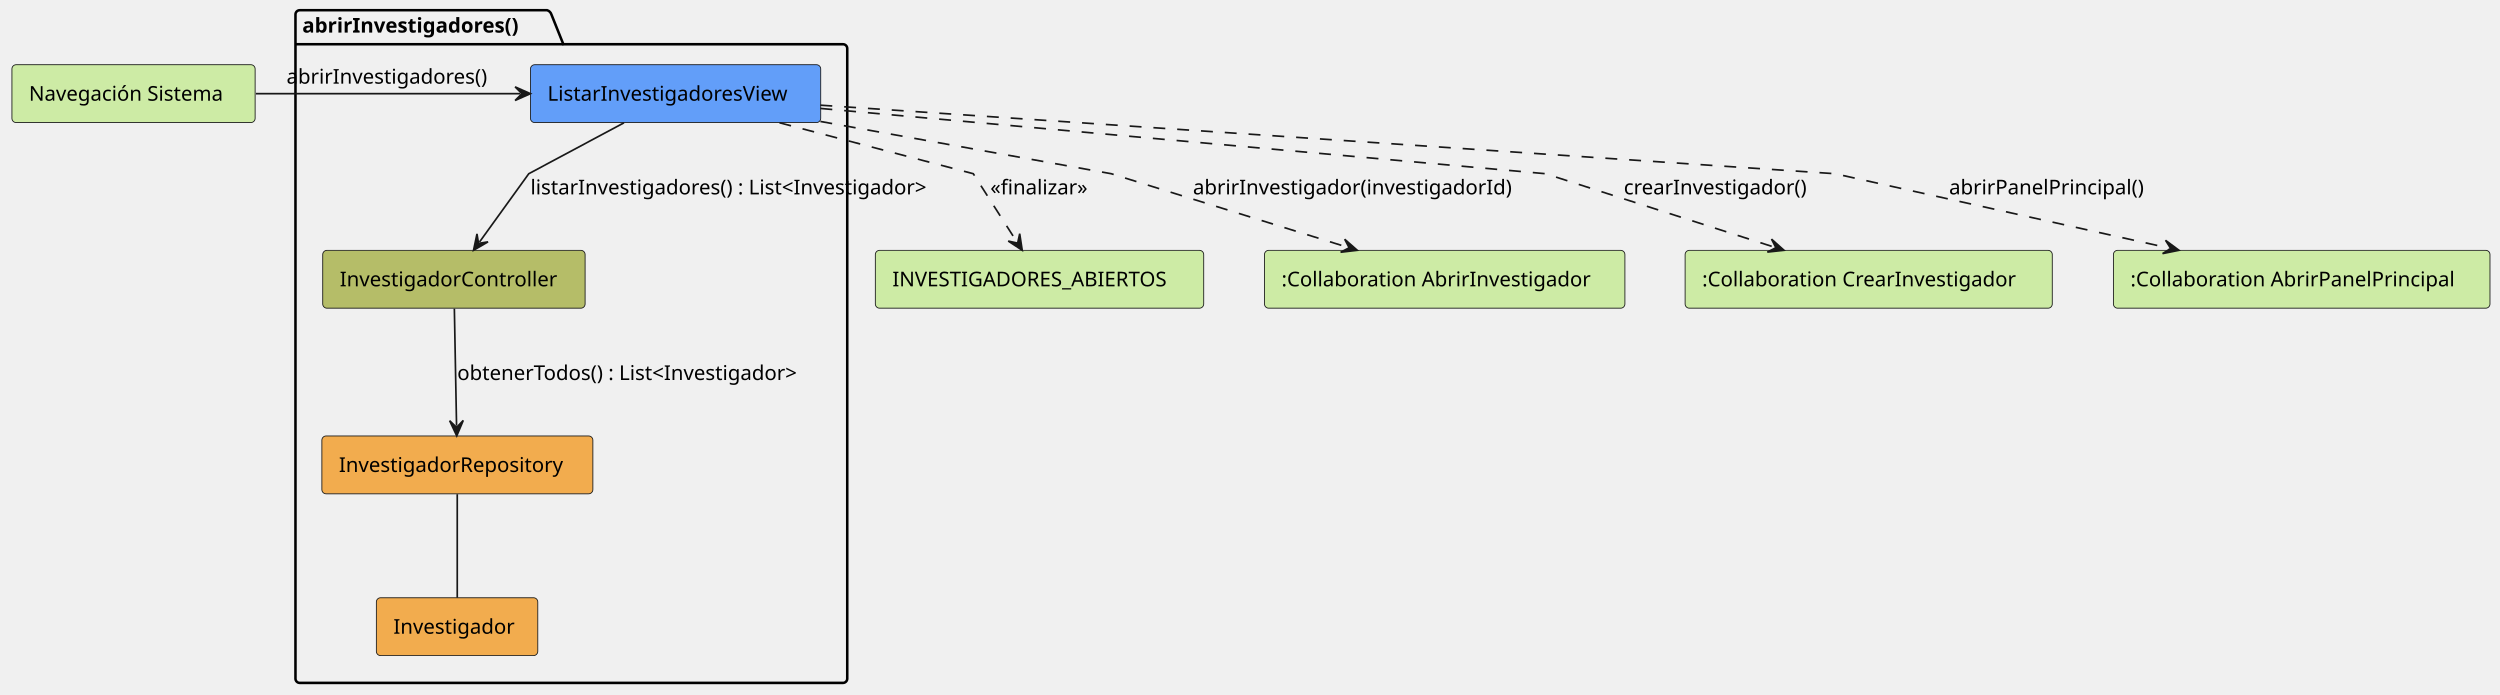
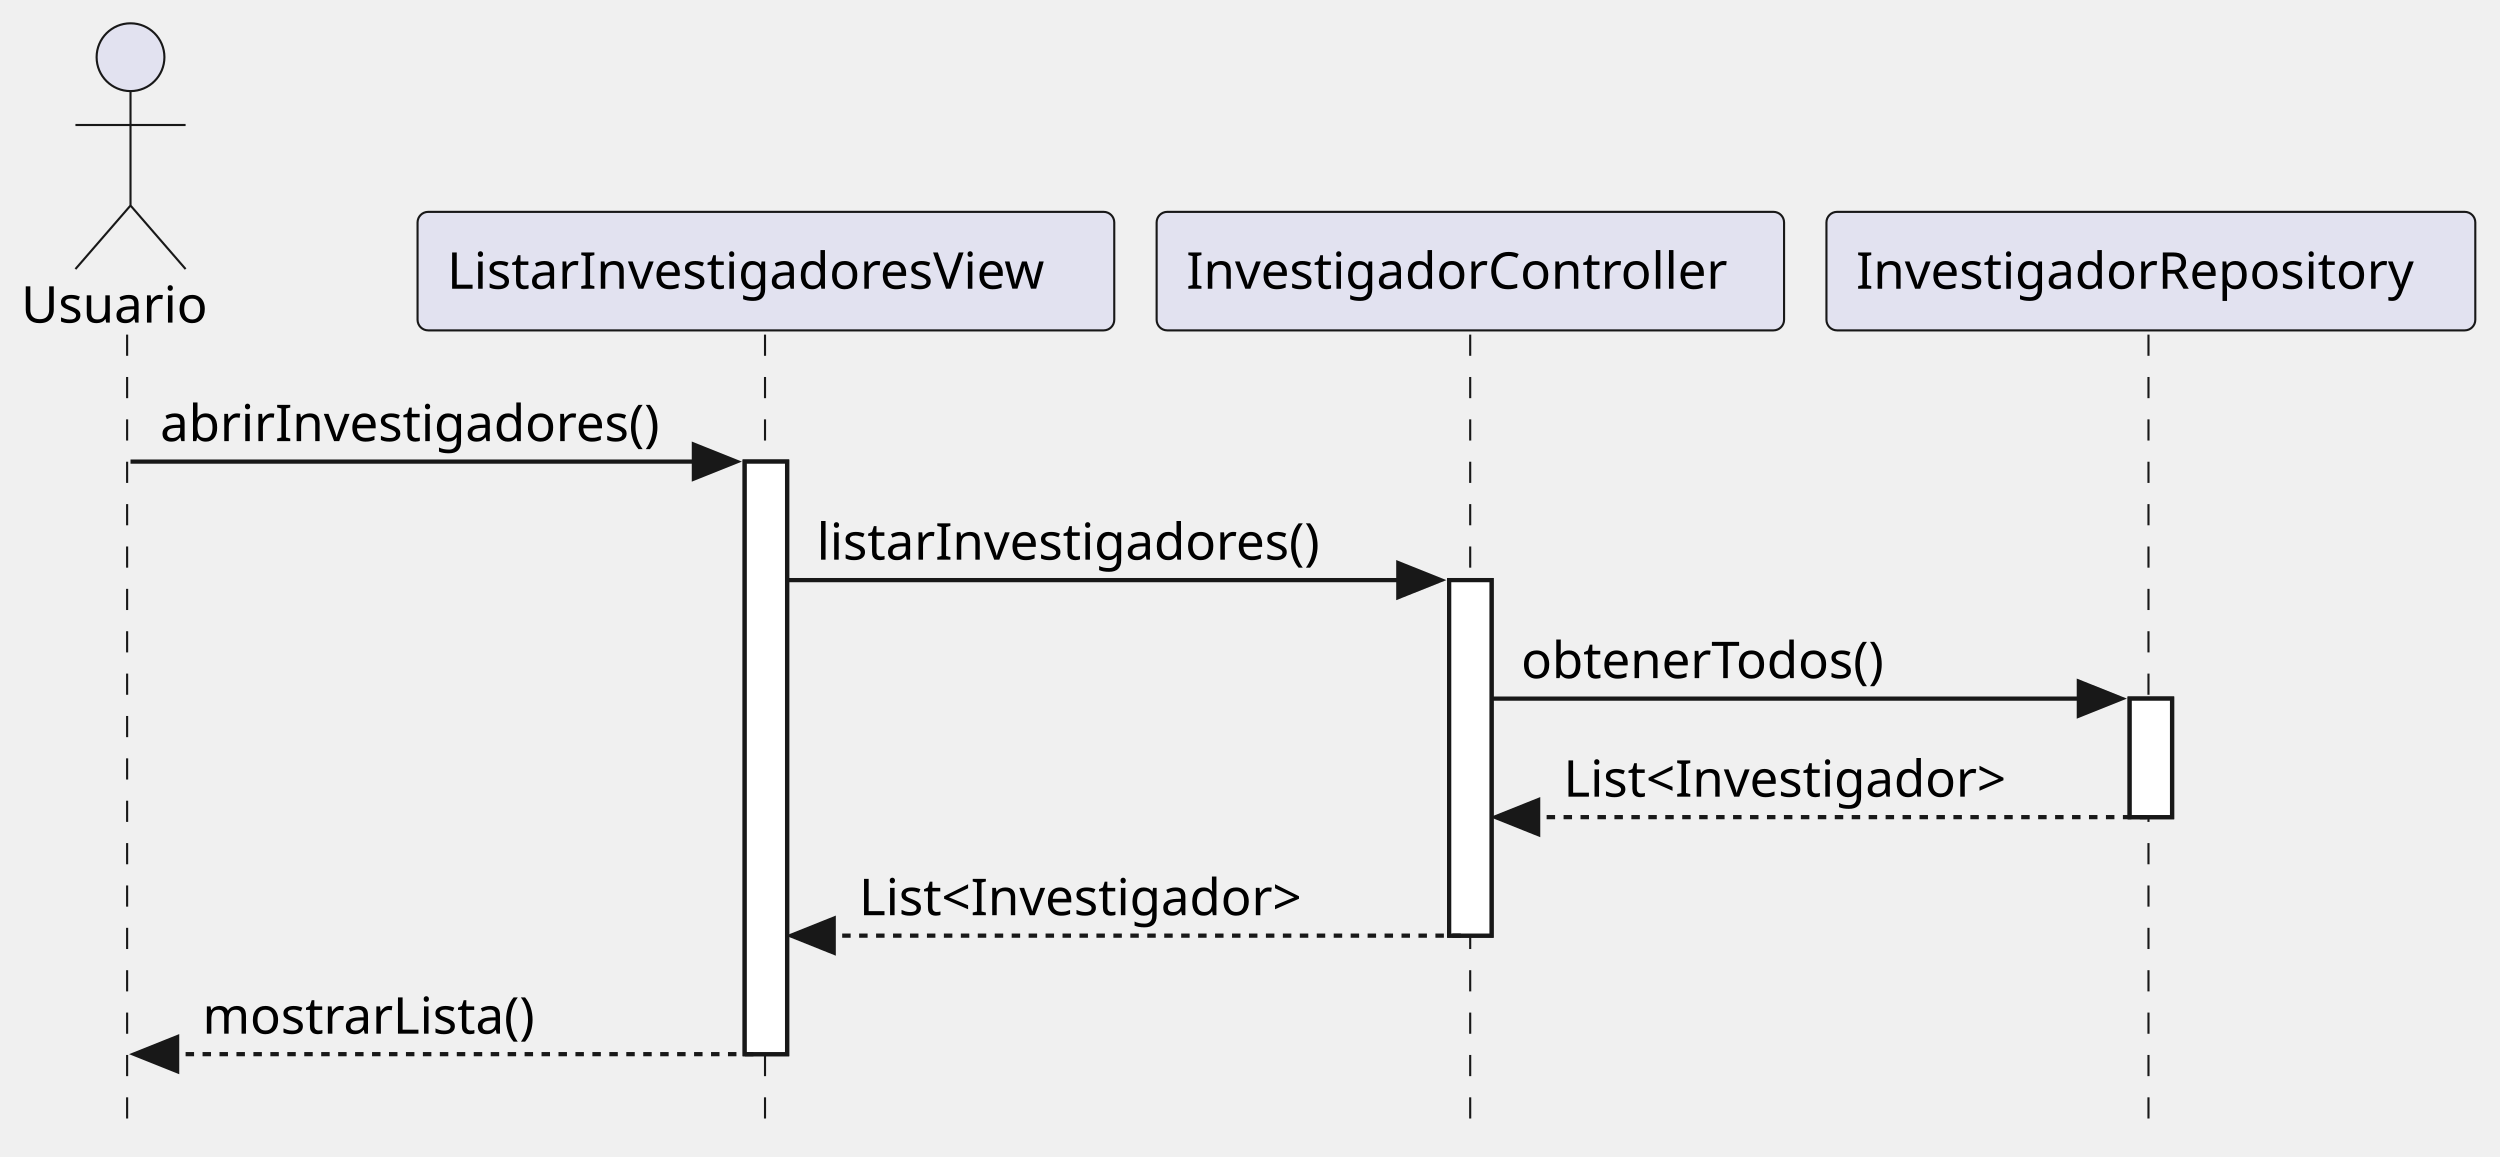
- <svg xmlns="http://www.w3.org/2000/svg" contentStyleType="text/css" data-diagram-type="DESCRIPTION" height="408px" preserveAspectRatio="none" style="width:1468px;height:408px;background:#FFFFFF;" version="1.1" viewBox="0 0 1468 408" width="1468px" zoomAndPan="magnify">
+ <svg xmlns="http://www.w3.org/2000/svg" contentStyleType="text/css" data-diagram-type="SEQUENCE" height="273px" preserveAspectRatio="none" style="width:590px;height:273px;background:#FFFFFF;" version="1.1" viewBox="0 0 590 273" width="590px" zoomAndPan="magnify">
  <defs />
  <g>
-     <g class="cluster" data-qualified-name="abrirInvestigadores" data-source-line="10" id="ent0004">
-       <path d="M176,6 L321.287,6 A3.75,3.75 0 0 1 323.787,8.5 L330.787,25.969 L495,25.969 A2.5,2.5 0 0 1 497.5,28.469 L497.5,398.5 A2.5,2.5 0 0 1 495,401 L176,401 A2.5,2.5 0 0 1 173.5,398.5 L173.5,8.5 A2.5,2.5 0 0 1 176,6" fill="none" style="stroke:#000000;stroke-width:1.5;" />
-       <line style="stroke:#000000;stroke-width:1.5;" x1="173.5" x2="330.787" y1="25.969" y2="25.969" />
-       <text fill="#000000" font-family="sans-serif" font-size="12" font-weight="bold" lengthAdjust="spacing" textLength="144.287" x="177.5" y="19.139">abrirInvestigadores()</text>
+     <g>
+       <rect fill="#FFFFFF" height="139.844" style="stroke:#181818;stroke-width:1;" width="10" x="175.755" y="108.938" />
    </g>
-     <g class="entity" data-qualified-name="abrirInvestigadores.ListarInvestigadoresView" data-source-line="11" id="ent0005">
-       <rect fill="#629EF9" height="33.969" rx="2.5" ry="2.5" style="stroke:#181818;stroke-width:0.5;" width="170.422" x="311.5" y="38" />
-       <text fill="#000000" font-family="sans-serif" font-size="12" lengthAdjust="spacing" textLength="150.422" x="321.5" y="59.139">ListarInvestigadoresView</text>
+     <g>
+       <rect fill="#FFFFFF" height="83.906" style="stroke:#181818;stroke-width:1;" width="10" x="342.003" y="136.906" />
    </g>
-     <g class="entity" data-qualified-name="abrirInvestigadores.InvestigadorController" data-source-line="12" id="ent0006">
-       <rect fill="#B5BD68" height="33.969" rx="2.5" ry="2.5" style="stroke:#181818;stroke-width:0.5;" width="154.074" x="189.5" y="147" />
-       <text fill="#000000" font-family="sans-serif" font-size="12" lengthAdjust="spacing" textLength="134.074" x="199.5" y="168.139">InvestigadorController</text>
+     <g>
+       <rect fill="#FFFFFF" height="27.969" style="stroke:#181818;stroke-width:1;" width="10" x="502.606" y="164.875" />
    </g>
-     <g class="entity" data-qualified-name="abrirInvestigadores.InvestigadorRepository" data-source-line="13" id="ent0007">
-       <rect fill="#F2AC4E" height="33.969" rx="2.5" ry="2.5" style="stroke:#181818;stroke-width:0.5;" width="159.131" x="189" y="256" />
-       <text fill="#000000" font-family="sans-serif" font-size="12" lengthAdjust="spacing" textLength="139.131" x="199" y="277.139">InvestigadorRepository</text>
+     <g class="participant-lifeline" data-entity-uid="part1" data-qualified-name="Usuario" id="part1-lifeline">
+       <g>
+         <rect fill="#000000" fill-opacity="0" height="187.812" width="8" x="26.802" y="78.969" />
+         <line style="stroke:#181818;stroke-width:0.5;stroke-dasharray:5,5;" x1="30" x2="30" y1="78.969" y2="266.781" />
+       </g>
    </g>
-     <g class="entity" data-qualified-name="abrirInvestigadores.Investigador" data-source-line="14" id="ent0008">
-       <rect fill="#F2AC4E" height="33.969" rx="2.5" ry="2.5" style="stroke:#181818;stroke-width:0.5;" width="94.783" x="221" y="351" />
-       <text fill="#000000" font-family="sans-serif" font-size="12" lengthAdjust="spacing" textLength="74.783" x="231" y="372.139">Investigador</text>
+     <g class="participant-lifeline" data-entity-uid="part2" data-qualified-name="View" id="part2-lifeline">
+       <g>
+         <rect fill="#000000" fill-opacity="0" height="187.812" width="8" x="176.755" y="78.969" />
+         <line style="stroke:#181818;stroke-width:0.5;stroke-dasharray:5,5;" x1="180.544" x2="180.544" y1="78.969" y2="266.781" />
+       </g>
    </g>
-     <g class="entity" data-qualified-name="NavegacionSistema" data-source-line="7" id="ent0002">
-       <rect fill="#CDEBA5" height="33.969" rx="2.5" ry="2.5" style="stroke:#181818;stroke-width:0.5;" width="142.812" x="7" y="38" />
-       <text fill="#000000" font-family="sans-serif" font-size="12" lengthAdjust="spacing" textLength="122.812" x="17" y="59.139">Navegación Sistema</text>
+     <g class="participant-lifeline" data-entity-uid="part3" data-qualified-name="Controller" id="part3-lifeline">
+       <g>
+         <rect fill="#000000" fill-opacity="0" height="187.812" width="8" x="343.003" y="78.969" />
+         <line style="stroke:#181818;stroke-width:0.5;stroke-dasharray:5,5;" x1="346.966" x2="346.966" y1="78.969" y2="266.781" />
+       </g>
    </g>
-     <g class="entity" data-qualified-name="InvestigadoresAbiertas" data-source-line="8" id="ent0003">
-       <rect fill="#CDEBA5" height="33.969" rx="2.5" ry="2.5" style="stroke:#181818;stroke-width:0.5;" width="192.816" x="514" y="147" />
-       <text fill="#000000" font-family="sans-serif" font-size="12" lengthAdjust="spacing" textLength="172.816" x="524" y="168.139">INVESTIGADORES_ABIERTOS</text>
+     <g class="participant-lifeline" data-entity-uid="part4" data-qualified-name="Repository" id="part4-lifeline">
+       <g>
+         <rect fill="#000000" fill-opacity="0" height="187.812" width="8" x="503.606" y="78.969" />
+         <line style="stroke:#181818;stroke-width:0.5;stroke-dasharray:5,5;" x1="507.04" x2="507.04" y1="78.969" y2="266.781" />
+       </g>
    </g>
-     <g class="entity" data-qualified-name="AbrirInvestigador" data-source-line="17" id="ent0009">
-       <rect fill="#CDEBA5" height="33.969" rx="2.5" ry="2.5" style="stroke:#181818;stroke-width:0.5;" width="211.643" x="742.5" y="147" />
-       <text fill="#000000" font-family="sans-serif" font-size="12" lengthAdjust="spacing" textLength="191.643" x="752.5" y="168.139">:Collaboration AbrirInvestigador</text>
+     <g class="participant participant-head" data-entity-uid="part1" data-qualified-name="Usuario" id="part1-head">
+       <text fill="#000000" font-family="sans-serif" font-size="12" lengthAdjust="spacing" textLength="45.603" x="5" y="76.139">Usuario</text>
+       <ellipse cx="30.802" cy="13.5" fill="#E2E2F0" rx="8" ry="8" style="stroke:#181818;stroke-width:0.5;" />
+       <path d="M30.802,21.5 L30.802,48.5 M17.802,29.5 L43.802,29.5 M30.802,48.5 L17.802,63.5 M30.802,48.5 L43.802,63.5" fill="none" style="stroke:#181818;stroke-width:0.5;" />
    </g>
-     <g class="entity" data-qualified-name="CrearInvestigador" data-source-line="18" id="ent0010">
-       <rect fill="#CDEBA5" height="33.969" rx="2.5" ry="2.5" style="stroke:#181818;stroke-width:0.5;" width="215.598" x="989.5" y="147" />
-       <text fill="#000000" font-family="sans-serif" font-size="12" lengthAdjust="spacing" textLength="195.598" x="999.5" y="168.139">:Collaboration CrearInvestigador</text>
+     <g class="participant participant-head" data-entity-uid="part2" data-qualified-name="View" id="part2-head">
+       <rect fill="#E2E2F0" height="27.969" rx="2.5" ry="2.5" style="stroke:#181818;stroke-width:0.5;" width="164.422" x="98.544" y="50" />
+       <text fill="#000000" font-family="sans-serif" font-size="12" lengthAdjust="spacing" textLength="150.422" x="105.544" y="68.139">ListarInvestigadoresView</text>
    </g>
-     <g class="entity" data-qualified-name="AbrirPanelPrincipal" data-source-line="19" id="ent0011">
-       <rect fill="#CDEBA5" height="33.969" rx="2.5" ry="2.5" style="stroke:#181818;stroke-width:0.5;" width="221.117" x="1241" y="147" />
-       <text fill="#000000" font-family="sans-serif" font-size="12" lengthAdjust="spacing" textLength="201.117" x="1251" y="168.139">:Collaboration AbrirPanelPrincipal</text>
+     <g class="participant participant-head" data-entity-uid="part3" data-qualified-name="Controller" id="part3-head">
+       <rect fill="#E2E2F0" height="27.969" rx="2.5" ry="2.5" style="stroke:#181818;stroke-width:0.5;" width="148.074" x="272.966" y="50" />
+       <text fill="#000000" font-family="sans-serif" font-size="12" lengthAdjust="spacing" textLength="134.074" x="279.966" y="68.139">InvestigadorController</text>
    </g>
-     <g class="link" data-entity-1="ent0002" data-entity-2="ent0005" data-link-type="dependency" data-source-line="21" id="lnk12">
-       <path d="M150.26,55 C198.07,55 255.13,55 305.46,55" fill="none" id="NavegacionSistema-to-ListarInvestigadoresView" style="stroke:#181818;stroke-width:1;" />
-       <polygon fill="#181818" points="311.46,55,302.46,51,306.46,55,302.46,59,311.46,55" style="stroke:#181818;stroke-width:1;" />
-       <text fill="#000000" font-family="sans-serif" font-size="12" lengthAdjust="spacing" textLength="125.953" x="168.25" y="49.139">abrirInvestigadores()</text>
+     <g class="participant participant-head" data-entity-uid="part4" data-qualified-name="Repository" id="part4-head">
+       <rect fill="#E2E2F0" height="27.969" rx="2.5" ry="2.5" style="stroke:#181818;stroke-width:0.5;" width="153.131" x="431.04" y="50" />
+       <text fill="#000000" font-family="sans-serif" font-size="12" lengthAdjust="spacing" textLength="139.131" x="438.04" y="68.139">InvestigadorRepository</text>
    </g>
-     <g class="link" data-entity-1="ent0005" data-entity-2="ent0006" data-link-type="dependency" data-source-line="23" id="lnk13">
-       <path d="M366.42,72.09 C341.62,85.35 310.5,102 310.5,102 C310.5,102 294.611,124.035 281.571,142.105" fill="none" id="ListarInvestigadoresView-to-InvestigadorController" style="stroke:#181818;stroke-width:1;" />
-       <polygon fill="#181818" points="278.06,146.97,286.57,142.013,280.986,142.916,280.083,137.331,278.06,146.97" style="stroke:#181818;stroke-width:1;" />
-       <text fill="#000000" font-family="sans-serif" font-size="12" lengthAdjust="spacing" textLength="255.234" x="311.5" y="114.139">listarInvestigadores() : List&lt;Investigador&gt;</text>
+     <g>
+       <rect fill="#FFFFFF" height="139.844" style="stroke:#181818;stroke-width:1;" width="10" x="175.755" y="108.938" />
    </g>
-     <g class="link" data-entity-1="ent0006" data-entity-2="ent0007" data-link-type="dependency" data-source-line="24" id="lnk14">
-       <path d="M266.8,181.25 C267.18,201.48 267.707,229.811 268.087,249.951" fill="none" id="InvestigadorController-to-InvestigadorRepository" style="stroke:#181818;stroke-width:1;" />
-       <polygon fill="#181818" points="268.2,255.95,272.029,246.876,268.106,250.951,264.031,247.027,268.2,255.95" style="stroke:#181818;stroke-width:1;" />
-       <text fill="#000000" font-family="sans-serif" font-size="12" lengthAdjust="spacing" textLength="219.756" x="268.5" y="223.139">obtenerTodos() : List&lt;Investigador&gt;</text>
+     <g>
+       <rect fill="#FFFFFF" height="83.906" style="stroke:#181818;stroke-width:1;" width="10" x="342.003" y="136.906" />
    </g>
-     <g class="link" data-entity-1="ent0007" data-entity-2="ent0008" data-link-type="association" data-source-line="25" id="lnk15">
-       <path d="M268.5,290.2 C268.5,307.27 268.5,333.99 268.5,350.99" fill="none" id="InvestigadorRepository-Investigador" style="stroke:#181818;stroke-width:1;" />
+     <g>
+       <rect fill="#FFFFFF" height="27.969" style="stroke:#181818;stroke-width:1;" width="10" x="502.606" y="164.875" />
    </g>
-     <g class="link" data-entity-1="ent0005" data-entity-2="ent0009" data-link-type="dependency" data-source-line="27" id="lnk16">
-       <path d="M481.74,71.32 C556.21,84.7 652.5,102 652.5,102 C652.5,102 733.201,127.117 791.271,145.187" fill="none" id="ListarInvestigadoresView-to-AbrirInvestigador" style="stroke:#181818;stroke-width:1;stroke-dasharray:7,7;" />
-       <polygon fill="#181818" points="797,146.97,789.595,140.476,792.226,145.484,787.218,148.115,797,146.97" style="stroke:#181818;stroke-width:1;" />
-       <text fill="#000000" font-family="sans-serif" font-size="12" lengthAdjust="spacing" textLength="198.053" x="700.5" y="114.139">abrirInvestigador(investigadorId)</text>
+     <g class="message" data-entity-1="part1" data-entity-2="part2" id="msg1">
+       <polygon fill="#181818" points="163.755,104.938,173.755,108.938,163.755,112.938" style="stroke:#181818;stroke-width:1;" />
+       <line style="stroke:#181818;stroke-width:1;" x1="30.802" x2="169.755" y1="108.938" y2="108.938" />
+       <text fill="#000000" font-family="sans-serif" font-size="12" lengthAdjust="spacing" textLength="125.953" x="37.802" y="104.107">abrirInvestigadores()</text>
    </g>
-     <g class="link" data-entity-1="ent0005" data-entity-2="ent0010" data-link-type="dependency" data-source-line="28" id="lnk17">
-       <path d="M481.74,63.67 C627.13,76.76 907.5,102 907.5,102 C907.5,102 985.577,127.066 1041.867,145.136" fill="none" id="ListarInvestigadoresView-to-CrearInvestigador" style="stroke:#181818;stroke-width:1;stroke-dasharray:7,7;" />
-       <polygon fill="#181818" points="1047.58,146.97,1040.233,140.411,1042.819,145.442,1037.788,148.028,1047.58,146.97" style="stroke:#181818;stroke-width:1;" />
-       <text fill="#000000" font-family="sans-serif" font-size="12" lengthAdjust="spacing" textLength="115.348" x="953.5" y="114.139">crearInvestigador()</text>
+     <g class="message" data-entity-1="part2" data-entity-2="part3" id="msg2">
+       <polygon fill="#181818" points="330.003,132.906,340.003,136.906,330.003,140.906" style="stroke:#181818;stroke-width:1;" />
+       <line style="stroke:#181818;stroke-width:1;" x1="185.755" x2="336.003" y1="136.906" y2="136.906" />
+       <text fill="#000000" font-family="sans-serif" font-size="12" lengthAdjust="spacing" textLength="127.693" x="192.755" y="132.076">listarInvestigadores()</text>
    </g>
-     <g class="link" data-entity-1="ent0005" data-entity-2="ent0011" data-link-type="dependency" data-source-line="29" id="lnk18">
-       <path d="M481.72,61.76 C664.44,74.1 1077.5,102 1077.5,102 C1077.5,102 1192.473,127.596 1273.653,145.666" fill="none" id="ListarInvestigadoresView-to-AbrirPanelPrincipal" style="stroke:#181818;stroke-width:1;stroke-dasharray:7,7;" />
-       <polygon fill="#181818" points="1279.51,146.97,1271.594,141.11,1274.629,145.884,1269.856,148.919,1279.51,146.97" style="stroke:#181818;stroke-width:1;" />
-       <text fill="#000000" font-family="sans-serif" font-size="12" lengthAdjust="spacing" textLength="121.793" x="1144.5" y="114.139">abrirPanelPrincipal()</text>
+     <g class="message" data-entity-1="part3" data-entity-2="part4" id="msg3">
+       <polygon fill="#181818" points="490.606,160.875,500.606,164.875,490.606,168.875" style="stroke:#181818;stroke-width:1;" />
+       <line style="stroke:#181818;stroke-width:1;" x1="352.003" x2="496.606" y1="164.875" y2="164.875" />
+       <text fill="#000000" font-family="sans-serif" font-size="12" lengthAdjust="spacing" textLength="92.215" x="359.003" y="160.045">obtenerTodos()</text>
    </g>
-     <g class="link" data-entity-1="ent0005" data-entity-2="ent0003" data-link-type="dependency" data-source-line="31" id="lnk19">
-       <path d="M457.71,72.09 C508.17,85.35 571.5,102 571.5,102 C571.5,102 585.469,123.844 597.019,141.915" fill="none" id="ListarInvestigadoresView-to-InvestigadoresAbiertas" style="stroke:#181818;stroke-width:1;stroke-dasharray:7,7;" />
-       <polygon fill="#181818" points="600.25,146.97,598.773,137.232,597.557,142.757,592.033,141.541,600.25,146.97" style="stroke:#181818;stroke-width:1;" />
-       <text fill="#000000" font-family="sans-serif" font-size="12" lengthAdjust="spacing" textLength="62.455" x="581.5" y="114.139">«finalizar»</text>
+     <g class="message" data-entity-1="part4" data-entity-2="part3" id="msg4">
+       <polygon fill="#181818" points="363.003,188.844,353.003,192.844,363.003,196.844" style="stroke:#181818;stroke-width:1;" />
+       <line style="stroke:#181818;stroke-width:1;stroke-dasharray:2,2;" x1="357.003" x2="506.606" y1="192.844" y2="192.844" />
+       <text fill="#000000" font-family="sans-serif" font-size="12" lengthAdjust="spacing" textLength="115.869" x="369.003" y="188.014">List&lt;Investigador&gt;</text>
+     </g>
+     <g class="message" data-entity-1="part3" data-entity-2="part2" id="msg5">
+       <polygon fill="#181818" points="196.755,216.812,186.755,220.812,196.755,224.812" style="stroke:#181818;stroke-width:1;" />
+       <line style="stroke:#181818;stroke-width:1;stroke-dasharray:2,2;" x1="190.755" x2="346.003" y1="220.812" y2="220.812" />
+       <text fill="#000000" font-family="sans-serif" font-size="12" lengthAdjust="spacing" textLength="115.869" x="202.755" y="215.982">List&lt;Investigador&gt;</text>
+     </g>
+     <g class="message" data-entity-1="part2" data-entity-2="part1" id="msg6">
+       <polygon fill="#181818" points="41.802,244.781,31.802,248.781,41.802,252.781" style="stroke:#181818;stroke-width:1;" />
+       <line style="stroke:#181818;stroke-width:1;stroke-dasharray:2,2;" x1="35.802" x2="179.755" y1="248.781" y2="248.781" />
+       <text fill="#000000" font-family="sans-serif" font-size="12" lengthAdjust="spacing" textLength="84.902" x="47.802" y="243.951">mostrarLista()</text>
    </g>
  </g>
</svg>
